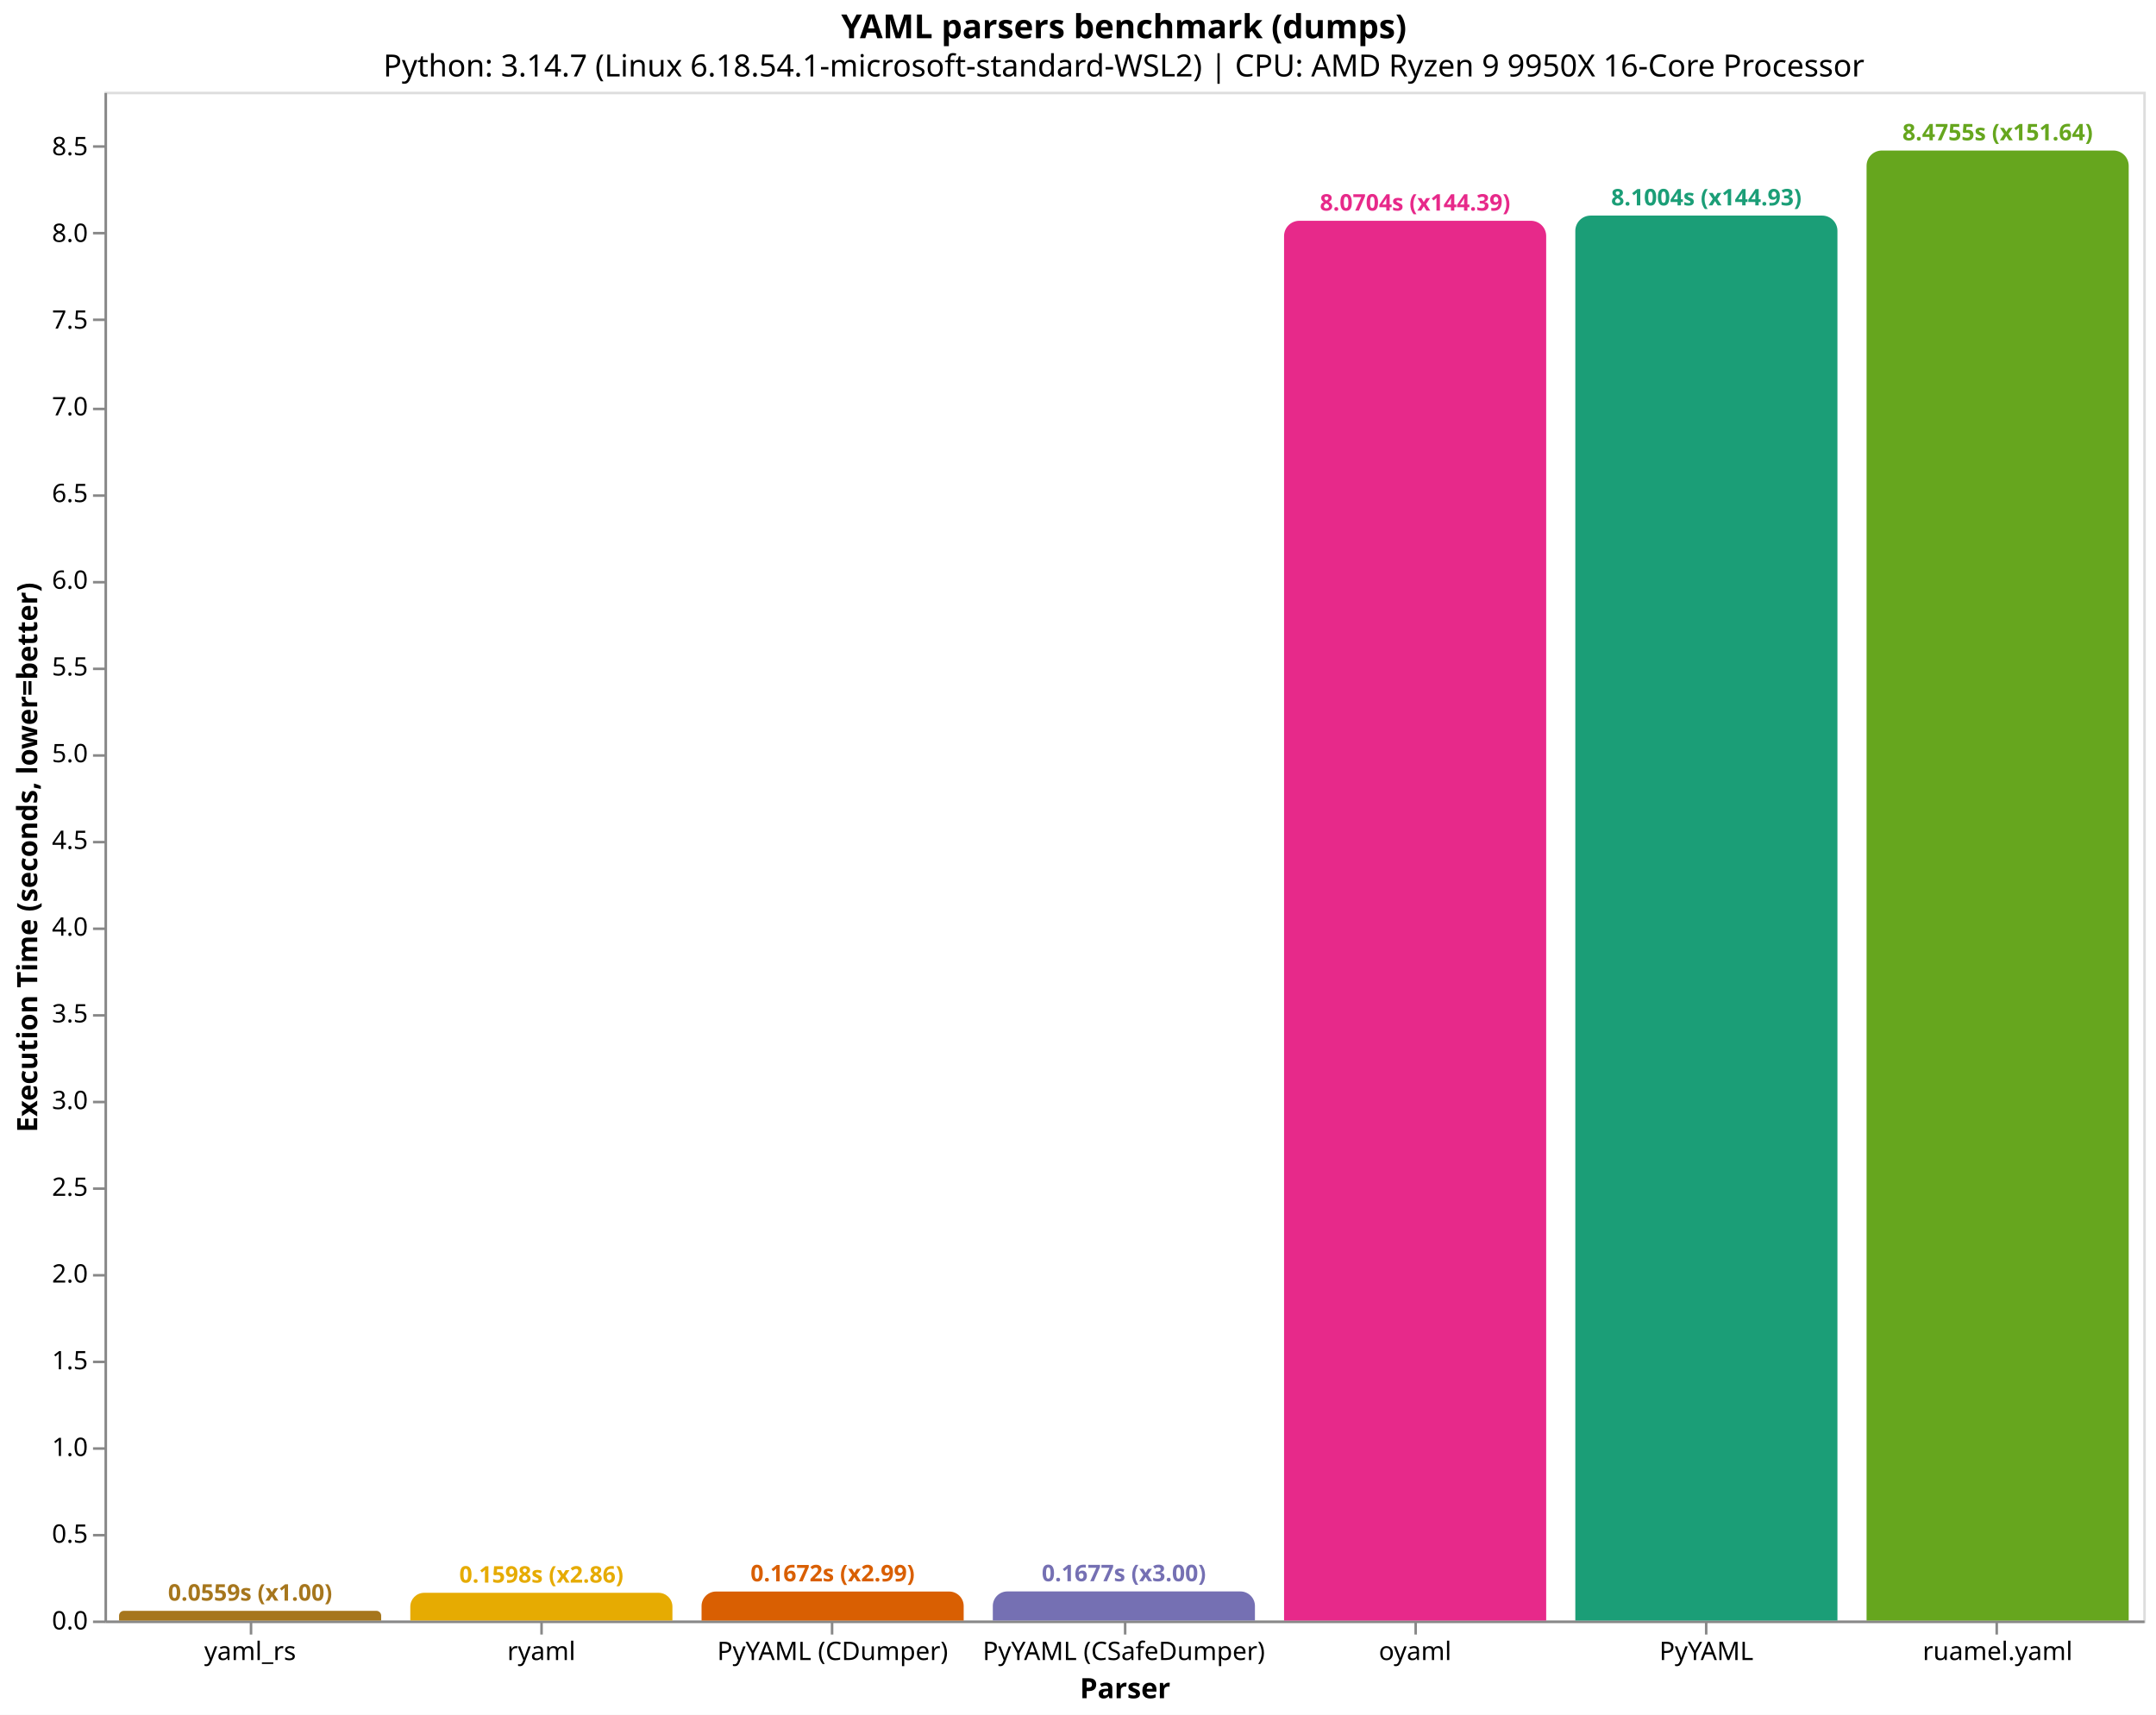
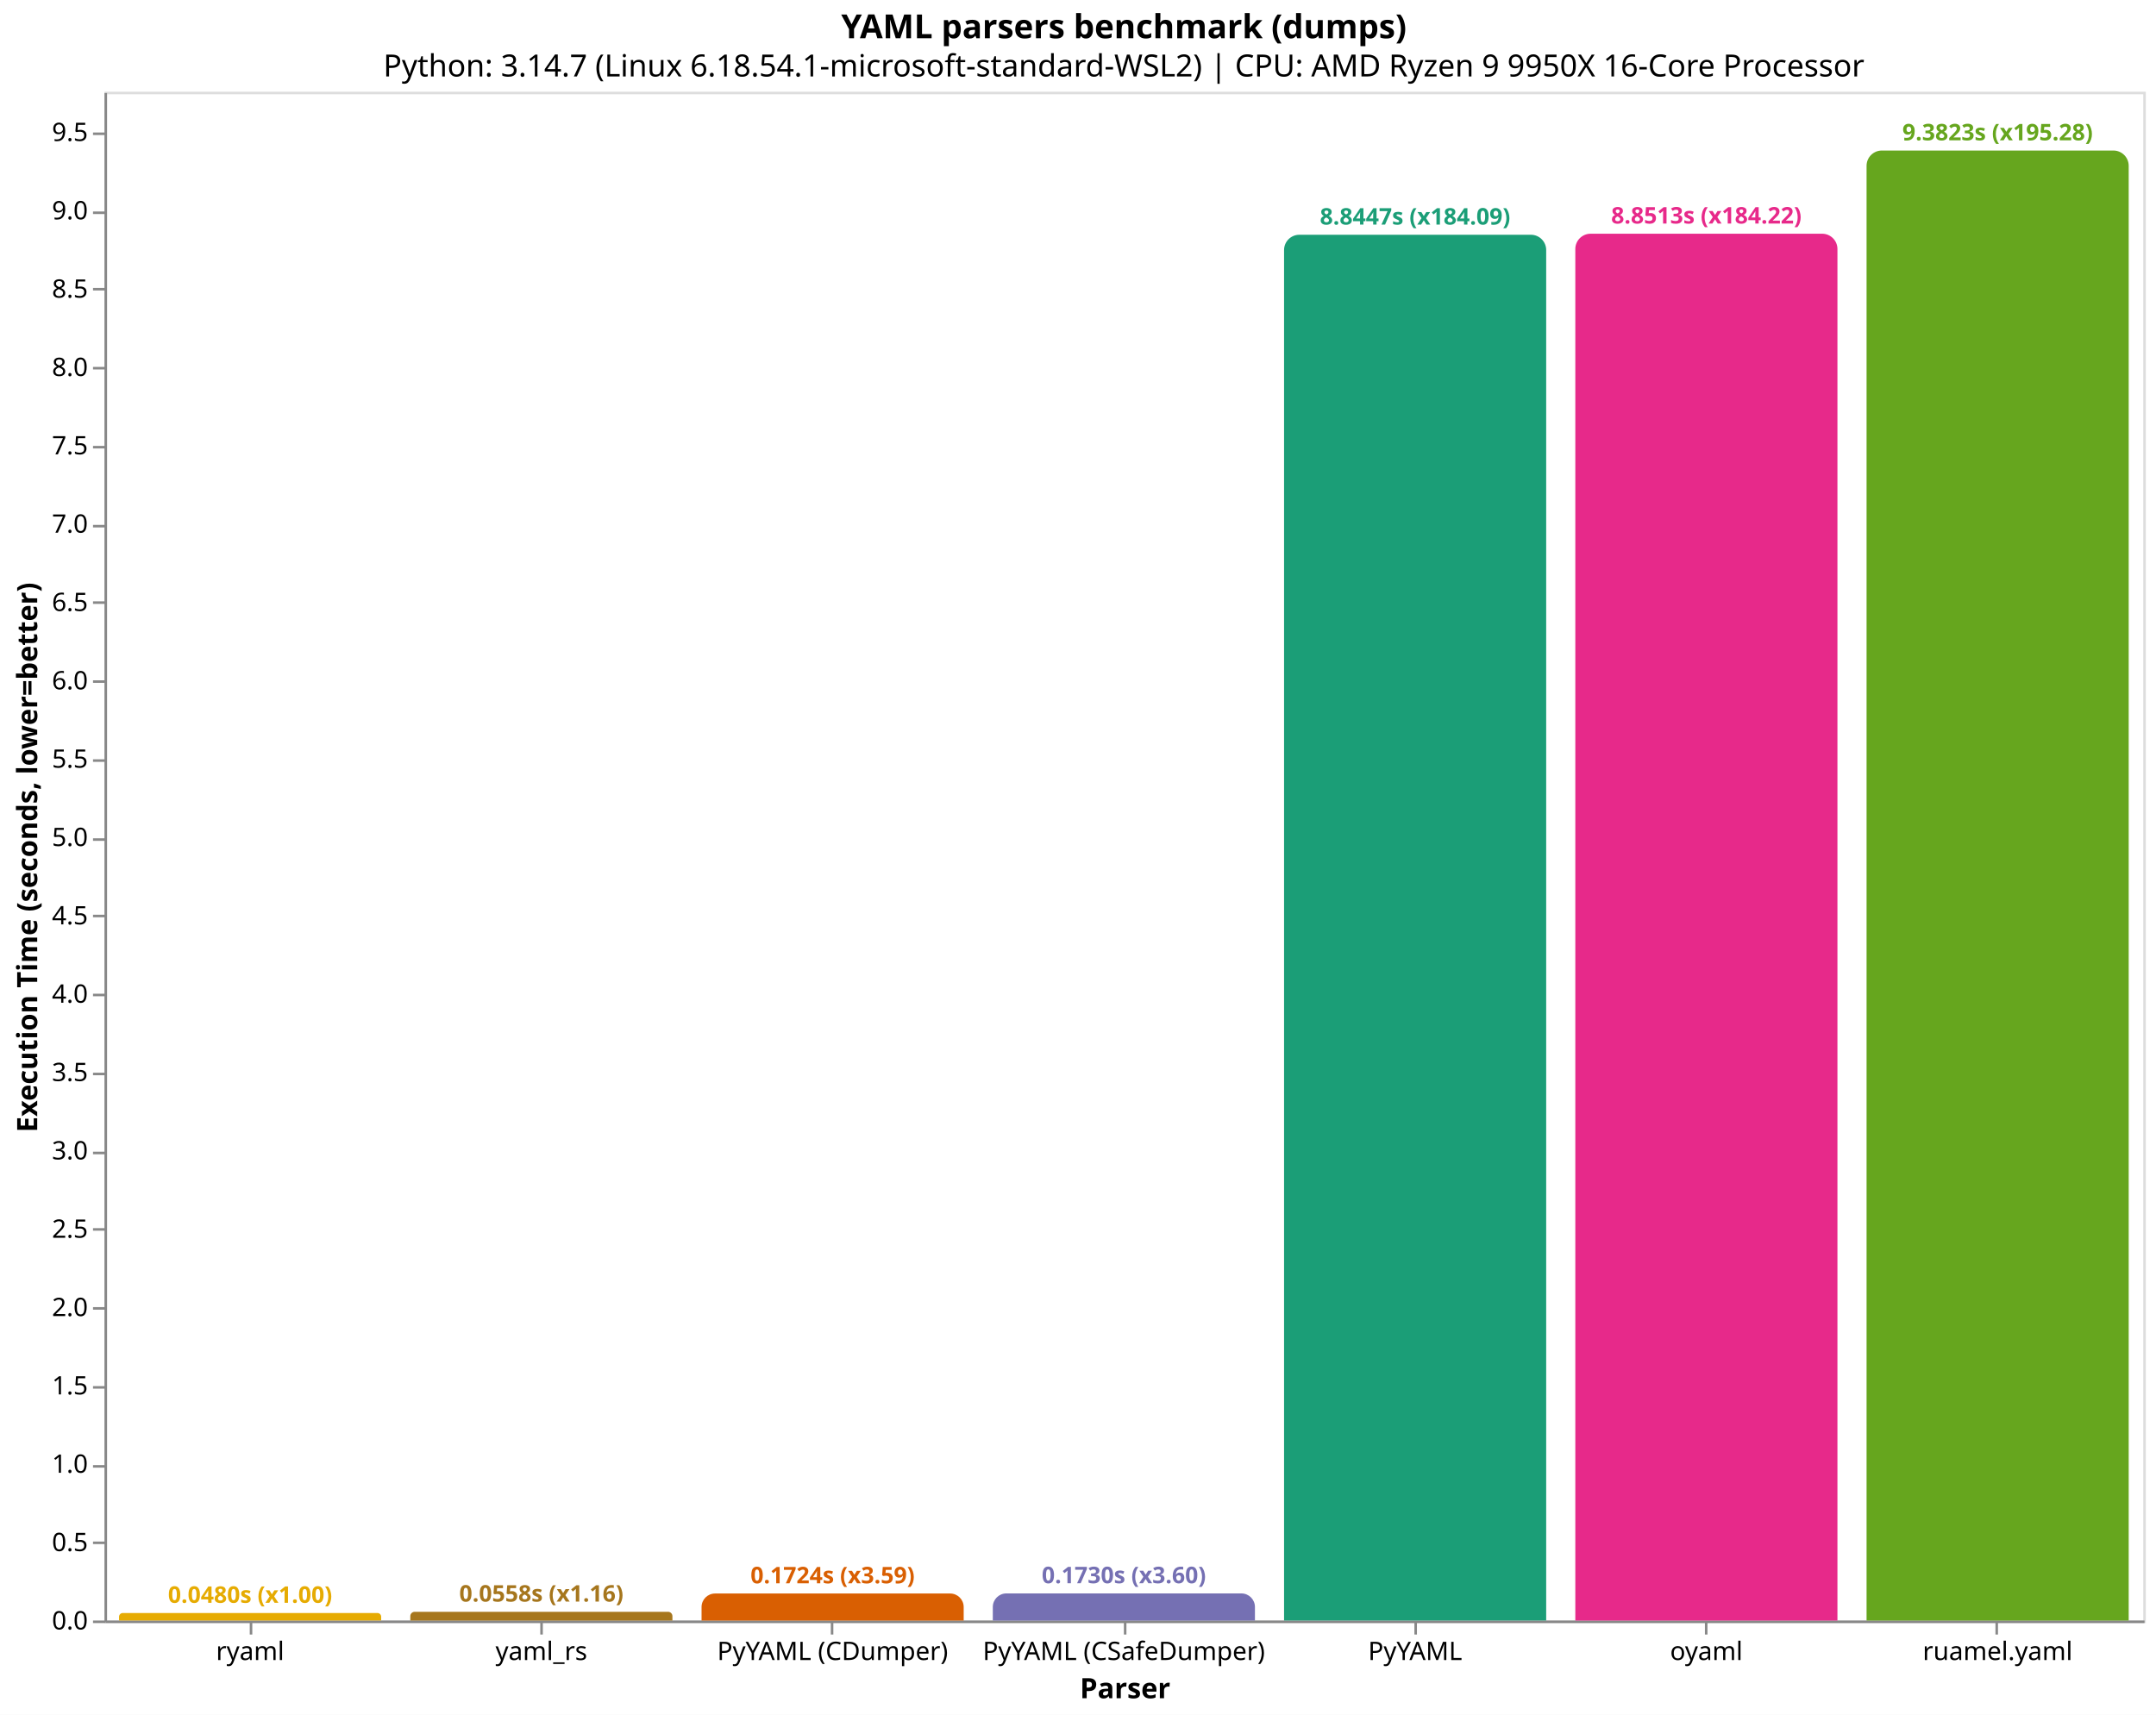
<svg xmlns="http://www.w3.org/2000/svg" version="1.1" class="marks" width="846" height="673" viewBox="0 0 846 673">
  <rect width="846" height="673" fill="white" />
  <g fill="none" stroke-miterlimit="10" transform="translate(41,36)">
    <g class="mark-group role-frame root" role="graphics-object" aria-roledescription="group mark container">
      <g transform="translate(0,0)">
        <path class="background" aria-hidden="true" d="M0.5,0.5h800v600h-800Z" stroke="#ddd" />
        <g>
-           <g class="mark-group role-axis" role="graphics-symbol" aria-roledescription="axis" aria-label="X-axis titled 'Parser' for a discrete scale with 7 values: yaml_rs, ryaml, PyYAML (CDumper), PyYAML (CSafeDumper), oyaml, PyYAML, ruamel.yaml">
+           <g class="mark-group role-axis" role="graphics-symbol" aria-roledescription="axis" aria-label="X-axis titled 'Parser' for a discrete scale with 7 values: ryaml, yaml_rs, PyYAML (CDumper), PyYAML (CSafeDumper), PyYAML, oyaml, ruamel.yaml">
            <g transform="translate(0.5,600.5)">
              <path class="background" aria-hidden="true" d="M0,0h0v0h0Z" pointer-events="none" />
              <g>
                <g class="mark-rule role-axis-tick" pointer-events="none">
                  <line transform="translate(57,0)" x2="0" y2="5" stroke="#888" stroke-width="1" opacity="1" />
                  <line transform="translate(171,0)" x2="0" y2="5" stroke="#888" stroke-width="1" opacity="1" />
                  <line transform="translate(285,0)" x2="0" y2="5" stroke="#888" stroke-width="1" opacity="1" />
                  <line transform="translate(400,0)" x2="0" y2="5" stroke="#888" stroke-width="1" opacity="1" />
                  <line transform="translate(514,0)" x2="0" y2="5" stroke="#888" stroke-width="1" opacity="1" />
                  <line transform="translate(628,0)" x2="0" y2="5" stroke="#888" stroke-width="1" opacity="1" />
                  <line transform="translate(742,0)" x2="0" y2="5" stroke="#888" stroke-width="1" opacity="1" />
                </g>
                <g class="mark-text role-axis-label" pointer-events="none">
-                   <text text-anchor="middle" transform="translate(56.64286,15)" font-family="sans-serif" font-size="10px" fill="#000" opacity="1">yaml_rs</text>
-                   <text text-anchor="middle" transform="translate(170.9286,15)" font-family="sans-serif" font-size="10px" fill="#000" opacity="1">ryaml</text>
+                   <text text-anchor="middle" transform="translate(56.64286,15)" font-family="sans-serif" font-size="10px" fill="#000" opacity="1">ryaml</text>
+                   <text text-anchor="middle" transform="translate(170.9286,15)" font-family="sans-serif" font-size="10px" fill="#000" opacity="1">yaml_rs</text>
                  <text text-anchor="middle" transform="translate(285.2143,15)" font-family="sans-serif" font-size="10px" fill="#000" opacity="1">PyYAML (CDumper)</text>
                  <text text-anchor="middle" transform="translate(399.5,15)" font-family="sans-serif" font-size="10px" fill="#000" opacity="1">PyYAML (CSafeDumper)</text>
-                   <text text-anchor="middle" transform="translate(513.7857,15)" font-family="sans-serif" font-size="10px" fill="#000" opacity="1">oyaml</text>
-                   <text text-anchor="middle" transform="translate(628.0714,15)" font-family="sans-serif" font-size="10px" fill="#000" opacity="1">PyYAML</text>
+                   <text text-anchor="middle" transform="translate(513.7857,15)" font-family="sans-serif" font-size="10px" fill="#000" opacity="1">PyYAML</text>
+                   <text text-anchor="middle" transform="translate(628.0714,15)" font-family="sans-serif" font-size="10px" fill="#000" opacity="1">oyaml</text>
                  <text text-anchor="middle" transform="translate(742.3571,15)" font-family="sans-serif" font-size="10px" fill="#000" opacity="1">ruamel.yaml</text>
                </g>
                <g class="mark-rule role-axis-domain" pointer-events="none">
                  <line transform="translate(0,0)" x2="800" y2="0" stroke="#888" stroke-width="1" opacity="1" />
                </g>
                <g class="mark-text role-axis-title" pointer-events="none">
                  <text text-anchor="middle" transform="translate(400,30)" font-family="sans-serif" font-size="11px" font-weight="bold" fill="#000" opacity="1">Parser</text>
                </g>
              </g>
              <path class="foreground" aria-hidden="true" d="" pointer-events="none" display="none" />
            </g>
          </g>
-           <g class="mark-group role-axis" role="graphics-symbol" aria-roledescription="axis" aria-label="Y-axis titled 'Execution Time (seconds, lower=better)' for a linear scale with values from 0 to 9">
+           <g class="mark-group role-axis" role="graphics-symbol" aria-roledescription="axis" aria-label="Y-axis titled 'Execution Time (seconds, lower=better)' for a linear scale with values from 0 to 10">
            <g transform="translate(0.5,0.5)">
              <path class="background" aria-hidden="true" d="M0,0h0v0h0Z" pointer-events="none" />
              <g>
                <g class="mark-rule role-axis-tick" pointer-events="none">
                  <line transform="translate(0,600)" x2="-5" y2="0" stroke="#888" stroke-width="1" opacity="1" />
-                   <line transform="translate(0,566)" x2="-5" y2="0" stroke="#888" stroke-width="1" opacity="1" />
-                   <line transform="translate(0,532)" x2="-5" y2="0" stroke="#888" stroke-width="1" opacity="1" />
-                   <line transform="translate(0,498)" x2="-5" y2="0" stroke="#888" stroke-width="1" opacity="1" />
-                   <line transform="translate(0,464)" x2="-5" y2="0" stroke="#888" stroke-width="1" opacity="1" />
-                   <line transform="translate(0,430)" x2="-5" y2="0" stroke="#888" stroke-width="1" opacity="1" />
-                   <line transform="translate(0,396)" x2="-5" y2="0" stroke="#888" stroke-width="1" opacity="1" />
-                   <line transform="translate(0,362)" x2="-5" y2="0" stroke="#888" stroke-width="1" opacity="1" />
-                   <line transform="translate(0,328)" x2="-5" y2="0" stroke="#888" stroke-width="1" opacity="1" />
-                   <line transform="translate(0,294)" x2="-5" y2="0" stroke="#888" stroke-width="1" opacity="1" />
-                   <line transform="translate(0,260)" x2="-5" y2="0" stroke="#888" stroke-width="1" opacity="1" />
-                   <line transform="translate(0,226)" x2="-5" y2="0" stroke="#888" stroke-width="1" opacity="1" />
-                   <line transform="translate(0,192)" x2="-5" y2="0" stroke="#888" stroke-width="1" opacity="1" />
-                   <line transform="translate(0,158)" x2="-5" y2="0" stroke="#888" stroke-width="1" opacity="1" />
-                   <line transform="translate(0,124)" x2="-5" y2="0" stroke="#888" stroke-width="1" opacity="1" />
-                   <line transform="translate(0,89)" x2="-5" y2="0" stroke="#888" stroke-width="1" opacity="1" />
-                   <line transform="translate(0,55)" x2="-5" y2="0" stroke="#888" stroke-width="1" opacity="1" />
-                   <line transform="translate(0,21)" x2="-5" y2="0" stroke="#888" stroke-width="1" opacity="1" />
+                   <line transform="translate(0,569)" x2="-5" y2="0" stroke="#888" stroke-width="1" opacity="1" />
+                   <line transform="translate(0,539)" x2="-5" y2="0" stroke="#888" stroke-width="1" opacity="1" />
+                   <line transform="translate(0,508)" x2="-5" y2="0" stroke="#888" stroke-width="1" opacity="1" />
+                   <line transform="translate(0,477)" x2="-5" y2="0" stroke="#888" stroke-width="1" opacity="1" />
+                   <line transform="translate(0,446)" x2="-5" y2="0" stroke="#888" stroke-width="1" opacity="1" />
+                   <line transform="translate(0,416)" x2="-5" y2="0" stroke="#888" stroke-width="1" opacity="1" />
+                   <line transform="translate(0,385)" x2="-5" y2="0" stroke="#888" stroke-width="1" opacity="1" />
+                   <line transform="translate(0,354)" x2="-5" y2="0" stroke="#888" stroke-width="1" opacity="1" />
+                   <line transform="translate(0,323)" x2="-5" y2="0" stroke="#888" stroke-width="1" opacity="1" />
+                   <line transform="translate(0,293)" x2="-5" y2="0" stroke="#888" stroke-width="1" opacity="1" />
+                   <line transform="translate(0,262)" x2="-5" y2="0" stroke="#888" stroke-width="1" opacity="1" />
+                   <line transform="translate(0,231)" x2="-5" y2="0" stroke="#888" stroke-width="1" opacity="1" />
+                   <line transform="translate(0,200)" x2="-5" y2="0" stroke="#888" stroke-width="1" opacity="1" />
+                   <line transform="translate(0,170)" x2="-5" y2="0" stroke="#888" stroke-width="1" opacity="1" />
+                   <line transform="translate(0,139)" x2="-5" y2="0" stroke="#888" stroke-width="1" opacity="1" />
+                   <line transform="translate(0,108)" x2="-5" y2="0" stroke="#888" stroke-width="1" opacity="1" />
+                   <line transform="translate(0,77)" x2="-5" y2="0" stroke="#888" stroke-width="1" opacity="1" />
+                   <line transform="translate(0,47)" x2="-5" y2="0" stroke="#888" stroke-width="1" opacity="1" />
+                   <line transform="translate(0,16)" x2="-5" y2="0" stroke="#888" stroke-width="1" opacity="1" />
                </g>
                <g class="mark-text role-axis-label" pointer-events="none">
                  <text text-anchor="end" transform="translate(-7,603)" font-family="sans-serif" font-size="10px" fill="#000" opacity="1">0.0</text>
-                   <text text-anchor="end" transform="translate(-7,568.9653)" font-family="sans-serif" font-size="10px" fill="#000" opacity="1">0.5</text>
-                   <text text-anchor="end" transform="translate(-7,534.9306)" font-family="sans-serif" font-size="10px" fill="#000" opacity="1">1.0</text>
-                   <text text-anchor="end" transform="translate(-7,500.8959)" font-family="sans-serif" font-size="10px" fill="#000" opacity="1">1.5</text>
-                   <text text-anchor="end" transform="translate(-7,466.8612)" font-family="sans-serif" font-size="10px" fill="#000" opacity="1">2.0</text>
-                   <text text-anchor="end" transform="translate(-7,432.8265)" font-family="sans-serif" font-size="10px" fill="#000" opacity="1">2.5</text>
-                   <text text-anchor="end" transform="translate(-7,398.7918)" font-family="sans-serif" font-size="10px" fill="#000" opacity="1">3.0</text>
-                   <text text-anchor="end" transform="translate(-7,364.757)" font-family="sans-serif" font-size="10px" fill="#000" opacity="1">3.5</text>
-                   <text text-anchor="end" transform="translate(-7,330.7223)" font-family="sans-serif" font-size="10px" fill="#000" opacity="1">4.0</text>
-                   <text text-anchor="end" transform="translate(-7,296.6876)" font-family="sans-serif" font-size="10px" fill="#000" opacity="1">4.5</text>
-                   <text text-anchor="end" transform="translate(-7,262.6529)" font-family="sans-serif" font-size="10px" fill="#000" opacity="1">5.0</text>
-                   <text text-anchor="end" transform="translate(-7,228.6182)" font-family="sans-serif" font-size="10px" fill="#000" opacity="1">5.5</text>
-                   <text text-anchor="end" transform="translate(-7,194.5835)" font-family="sans-serif" font-size="10px" fill="#000" opacity="1">6.0</text>
-                   <text text-anchor="end" transform="translate(-7,160.5488)" font-family="sans-serif" font-size="10px" fill="#000" opacity="1">6.5</text>
-                   <text text-anchor="end" transform="translate(-7,126.5141)" font-family="sans-serif" font-size="10px" fill="#000" opacity="1">7.0</text>
-                   <text text-anchor="end" transform="translate(-7,92.47939)" font-family="sans-serif" font-size="10px" fill="#000" opacity="1">7.5</text>
-                   <text text-anchor="end" transform="translate(-7,58.44468)" font-family="sans-serif" font-size="10px" fill="#000" opacity="1">8.0</text>
-                   <text text-anchor="end" transform="translate(-7,24.40997)" font-family="sans-serif" font-size="10px" fill="#000" opacity="1">8.5</text>
+                   <text text-anchor="end" transform="translate(-7,572.2546)" font-family="sans-serif" font-size="10px" fill="#000" opacity="1">0.5</text>
+                   <text text-anchor="end" transform="translate(-7,541.5092)" font-family="sans-serif" font-size="10px" fill="#000" opacity="1">1.0</text>
+                   <text text-anchor="end" transform="translate(-7,510.7637)" font-family="sans-serif" font-size="10px" fill="#000" opacity="1">1.5</text>
+                   <text text-anchor="end" transform="translate(-7,480.0183)" font-family="sans-serif" font-size="10px" fill="#000" opacity="1">2.0</text>
+                   <text text-anchor="end" transform="translate(-7,449.2729)" font-family="sans-serif" font-size="10px" fill="#000" opacity="1">2.5</text>
+                   <text text-anchor="end" transform="translate(-7,418.5275)" font-family="sans-serif" font-size="10px" fill="#000" opacity="1">3.0</text>
+                   <text text-anchor="end" transform="translate(-7,387.7821)" font-family="sans-serif" font-size="10px" fill="#000" opacity="1">3.5</text>
+                   <text text-anchor="end" transform="translate(-7,357.0366)" font-family="sans-serif" font-size="10px" fill="#000" opacity="1">4.0</text>
+                   <text text-anchor="end" transform="translate(-7,326.2912)" font-family="sans-serif" font-size="10px" fill="#000" opacity="1">4.5</text>
+                   <text text-anchor="end" transform="translate(-7,295.5458)" font-family="sans-serif" font-size="10px" fill="#000" opacity="1">5.0</text>
+                   <text text-anchor="end" transform="translate(-7,264.8004)" font-family="sans-serif" font-size="10px" fill="#000" opacity="1">5.5</text>
+                   <text text-anchor="end" transform="translate(-7,234.055)" font-family="sans-serif" font-size="10px" fill="#000" opacity="1">6.0</text>
+                   <text text-anchor="end" transform="translate(-7,203.3095)" font-family="sans-serif" font-size="10px" fill="#000" opacity="1">6.5</text>
+                   <text text-anchor="end" transform="translate(-7,172.5641)" font-family="sans-serif" font-size="10px" fill="#000" opacity="1">7.0</text>
+                   <text text-anchor="end" transform="translate(-7,141.8187)" font-family="sans-serif" font-size="10px" fill="#000" opacity="1">7.5</text>
+                   <text text-anchor="end" transform="translate(-7,111.0733)" font-family="sans-serif" font-size="10px" fill="#000" opacity="1">8.0</text>
+                   <text text-anchor="end" transform="translate(-7,80.32786)" font-family="sans-serif" font-size="10px" fill="#000" opacity="1">8.5</text>
+                   <text text-anchor="end" transform="translate(-7,49.58244)" font-family="sans-serif" font-size="10px" fill="#000" opacity="1">9.0</text>
+                   <text text-anchor="end" transform="translate(-7,18.83702)" font-family="sans-serif" font-size="10px" fill="#000" opacity="1">9.5</text>
                </g>
                <g class="mark-rule role-axis-domain" pointer-events="none">
                  <line transform="translate(0,600)" x2="0" y2="-600" stroke="#888" stroke-width="1" opacity="1" />
                </g>
                <g class="mark-text role-axis-title" pointer-events="none">
                  <text text-anchor="middle" transform="translate(-24.90137,300) rotate(-90) translate(0,-2)" font-family="sans-serif" font-size="11px" font-weight="bold" fill="#000" opacity="1">Execution Time (seconds, lower=better)</text>
                </g>
              </g>
              <path class="foreground" aria-hidden="true" d="" pointer-events="none" display="none" />
            </g>
          </g>
          <g class="mark-group role-scope" role="graphics-object" aria-roledescription="group mark container">
-             <g transform="translate(5.714286,596.1954)">
-               <path class="background" aria-hidden="true" d="M1.902,0L100.955,0C102.005,0,102.857,0.852,102.857,1.902L102.857,3.805C102.857,3.805,102.857,3.805,102.857,3.805L0,3.805C0,3.805,0,3.805,0,3.805L0,1.902C0,0.852,0.852,0,1.902,0Z" />
+             <g transform="translate(5.714286,597.0456)">
+               <path class="background" aria-hidden="true" d="M1.477,0L101.38,0C102.195,0,102.857,0.662,102.857,1.477L102.857,2.954C102.857,2.954,102.857,2.954,102.857,2.954L0,2.954C0,2.954,0,2.954,0,2.954L0,1.477C0,0.662,0.662,0,1.477,0Z" />
              <g clip-path="url(#clip9)">
                <g class="mark-group role-scope" role="graphics-object" aria-roledescription="group mark container">
-                   <g transform="translate(0,-596.1954)">
-                     <path class="background" aria-hidden="true" d="M0,0h102.857v0h-102.857Z" />
-                     <g>
-                       <g class="mark-rect role-mark layer_0_marks" role="graphics-object" aria-roledescription="rect mark container">
-                         <path aria-label="Parser: yaml_rs; Execution Time (seconds, lower=better): 0.0558936206653; parser: yaml_rs; Execution Time (s): 0.0559; Slowdown: 1.00" role="graphics-symbol" aria-roledescription="bar" d="M0,596.195h102.857v3.805h-102.857Z" fill="#a6761d" />
-                       </g>
-                     </g>
-                     <path class="foreground" aria-hidden="true" d="" display="none" />
-                   </g>
-                 </g>
-               </g>
-               <path class="foreground" aria-hidden="true" d="" display="none" />
-             </g>
-             <g transform="translate(120,589.1226)">
-               <path class="background" aria-hidden="true" d="M5.439,0L97.418,0C100.42,0,102.857,2.437,102.857,5.439L102.857,10.877C102.857,10.877,102.857,10.877,102.857,10.877L0,10.877C0,10.877,0,10.877,0,10.877L0,5.439C0,2.437,2.437,0,5.439,0Z" />
+                   <g transform="translate(0,-597.0456)">
+                     <path class="background" aria-hidden="true" d="M0,0h102.857v0h-102.857Z" />
+                     <g>
+                       <g class="mark-rect role-mark layer_0_marks" role="graphics-object" aria-roledescription="rect mark container">
+                         <path aria-label="Parser: ryaml; Execution Time (seconds, lower=better): 0.0480460793381; parser: ryaml; Execution Time (s): 0.0480; Slowdown: 1.00" role="graphics-symbol" aria-roledescription="bar" d="M0,597.046h102.857v2.954h-102.857Z" fill="#e6ab02" />
+                       </g>
+                     </g>
+                     <path class="foreground" aria-hidden="true" d="" display="none" />
+                   </g>
+                 </g>
+               </g>
+               <path class="foreground" aria-hidden="true" d="" display="none" />
+             </g>
+             <g transform="translate(120,596.5715)">
+               <path class="background" aria-hidden="true" d="M1.714,0L101.143,0C102.089,0,102.857,0.768,102.857,1.714L102.857,3.429C102.857,3.429,102.857,3.429,102.857,3.429L0,3.429C0,3.429,0,3.429,0,3.429L0,1.714C0,0.768,0.768,0,1.714,0Z" />
              <g clip-path="url(#clip10)">
                <g class="mark-group role-scope" role="graphics-object" aria-roledescription="group mark container">
-                   <g transform="translate(0,-589.1226)">
-                     <path class="background" aria-hidden="true" d="M0,0h102.857v0h-102.857Z" />
-                     <g>
-                       <g class="mark-rect role-mark layer_0_marks" role="graphics-object" aria-roledescription="rect mark container">
-                         <path aria-label="Parser: ryaml; Execution Time (seconds, lower=better): 0.159798489333; parser: ryaml; Execution Time (s): 0.1598; Slowdown: 2.86" role="graphics-symbol" aria-roledescription="bar" d="M0,589.123h102.857v10.877h-102.857Z" fill="#e6ab02" />
-                       </g>
-                     </g>
-                     <path class="foreground" aria-hidden="true" d="" display="none" />
-                   </g>
-                 </g>
-               </g>
-               <path class="foreground" aria-hidden="true" d="" display="none" />
-             </g>
-             <g transform="translate(234.2857,588.6203)">
-               <path class="background" aria-hidden="true" d="M5.69,0L97.167,0C100.308,0,102.857,2.55,102.857,5.69L102.857,11.38C102.857,11.38,102.857,11.38,102.857,11.38L0,11.38C0,11.38,0,11.38,0,11.38L0,5.69C0,2.55,2.55,0,5.69,0Z" />
+                   <g transform="translate(0,-596.5715)">
+                     <path class="background" aria-hidden="true" d="M0,0h102.857v0h-102.857Z" />
+                     <g>
+                       <g class="mark-rect role-mark layer_0_marks" role="graphics-object" aria-roledescription="rect mark container">
+                         <path aria-label="Parser: yaml_rs; Execution Time (seconds, lower=better): 0.055756862998; parser: yaml_rs; Execution Time (s): 0.0558; Slowdown: 1.16" role="graphics-symbol" aria-roledescription="bar" d="M0,596.571h102.857v3.429h-102.857Z" fill="#a6761d" />
+                       </g>
+                     </g>
+                     <path class="foreground" aria-hidden="true" d="" display="none" />
+                   </g>
+                 </g>
+               </g>
+               <path class="foreground" aria-hidden="true" d="" display="none" />
+             </g>
+             <g transform="translate(234.2857,589.3963)">
+               <path class="background" aria-hidden="true" d="M5.302,0L97.555,0C100.481,0,102.857,2.376,102.857,5.302L102.857,10.604C102.857,10.604,102.857,10.604,102.857,10.604L0,10.604C0,10.604,0,10.604,0,10.604L0,5.302C0,2.376,2.376,0,5.302,0Z" />
              <g clip-path="url(#clip11)">
                <g class="mark-group role-scope" role="graphics-object" aria-roledescription="group mark container">
-                   <g transform="translate(0,-588.6203)">
-                     <path class="background" aria-hidden="true" d="M0,0h102.857v0h-102.857Z" />
-                     <g>
-                       <g class="mark-rect role-mark layer_0_marks" role="graphics-object" aria-roledescription="rect mark container">
-                         <path aria-label="Parser: PyYAML (CDumper); Execution Time (seconds, lower=better): 0.167177534337; parser: PyYAML (CDumper); Execution Time (s): 0.1672; Slowdown: 2.99" role="graphics-symbol" aria-roledescription="bar" d="M0,588.62h102.857v11.38h-102.857Z" fill="#d95f02" />
-                       </g>
-                     </g>
-                     <path class="foreground" aria-hidden="true" d="" display="none" />
-                   </g>
-                 </g>
-               </g>
-               <path class="foreground" aria-hidden="true" d="" display="none" />
-             </g>
-             <g transform="translate(348.5714,588.5825)">
-               <path class="background" aria-hidden="true" d="M5.709,0L97.148,0C100.299,0,102.857,2.558,102.857,5.709L102.857,11.417C102.857,11.417,102.857,11.417,102.857,11.417L0,11.417C0,11.417,0,11.417,0,11.417L0,5.709C0,2.558,2.558,0,5.709,0Z" />
+                   <g transform="translate(0,-589.3963)">
+                     <path class="background" aria-hidden="true" d="M0,0h102.857v0h-102.857Z" />
+                     <g>
+                       <g class="mark-rect role-mark layer_0_marks" role="graphics-object" aria-roledescription="rect mark container">
+                         <path aria-label="Parser: PyYAML (CDumper); Execution Time (seconds, lower=better): 0.172443491334; parser: PyYAML (CDumper); Execution Time (s): 0.1724; Slowdown: 3.59" role="graphics-symbol" aria-roledescription="bar" d="M0,589.396h102.857v10.604h-102.857Z" fill="#d95f02" />
+                       </g>
+                     </g>
+                     <path class="foreground" aria-hidden="true" d="" display="none" />
+                   </g>
+                 </g>
+               </g>
+               <path class="foreground" aria-hidden="true" d="" display="none" />
+             </g>
+             <g transform="translate(348.5714,589.3609)">
+               <path class="background" aria-hidden="true" d="M5.32,0L97.538,0C100.474,0,102.857,2.384,102.857,5.32L102.857,10.639C102.857,10.639,102.857,10.639,102.857,10.639L0,10.639C0,10.639,0,10.639,0,10.639L0,5.32C0,2.384,2.384,0,5.32,0Z" />
              <g clip-path="url(#clip12)">
                <g class="mark-group role-scope" role="graphics-object" aria-roledescription="group mark container">
-                   <g transform="translate(0,-588.5825)">
-                     <path class="background" aria-hidden="true" d="M0,0h102.857v0h-102.857Z" />
-                     <g>
-                       <g class="mark-rect role-mark layer_0_marks" role="graphics-object" aria-roledescription="rect mark container">
-                         <path aria-label="Parser: PyYAML (CSafeDumper); Execution Time (seconds, lower=better): 0.167732716667; parser: PyYAML (CSafeDumper); Execution Time (s): 0.1677; Slowdown: 3.00" role="graphics-symbol" aria-roledescription="bar" d="M0,588.583h102.857v11.417h-102.857Z" fill="#7570b3" />
-                       </g>
-                     </g>
-                     <path class="foreground" aria-hidden="true" d="" display="none" />
-                   </g>
-                 </g>
-               </g>
-               <path class="foreground" aria-hidden="true" d="" display="none" />
-             </g>
-             <g transform="translate(462.8571,50.65015)">
-               <path class="background" aria-hidden="true" d="M6,0L96.857,0C100.169,0,102.857,2.689,102.857,6L102.857,549.35C102.857,549.35,102.857,549.35,102.857,549.35L0,549.35C0,549.35,0,549.35,0,549.35L0,6C0,2.689,2.689,0,6,0Z" />
+                   <g transform="translate(0,-589.3609)">
+                     <path class="background" aria-hidden="true" d="M0,0h102.857v0h-102.857Z" />
+                     <g>
+                       <g class="mark-rect role-mark layer_0_marks" role="graphics-object" aria-roledescription="rect mark container">
+                         <path aria-label="Parser: PyYAML (CSafeDumper); Execution Time (seconds, lower=better): 0.173018548327; parser: PyYAML (CSafeDumper); Execution Time (s): 0.1730; Slowdown: 3.60" role="graphics-symbol" aria-roledescription="bar" d="M0,589.361h102.857v10.639h-102.857Z" fill="#7570b3" />
+                       </g>
+                     </g>
+                     <path class="foreground" aria-hidden="true" d="" display="none" />
+                   </g>
+                 </g>
+               </g>
+               <path class="foreground" aria-hidden="true" d="" display="none" />
+             </g>
+             <g transform="translate(462.8571,56.13353)">
+               <path class="background" aria-hidden="true" d="M6,0L96.857,0C100.169,0,102.857,2.689,102.857,6L102.857,543.866C102.857,543.866,102.857,543.866,102.857,543.866L0,543.866C0,543.866,0,543.866,0,543.866L0,6C0,2.689,2.689,0,6,0Z" />
              <g clip-path="url(#clip13)">
                <g class="mark-group role-scope" role="graphics-object" aria-roledescription="group mark container">
-                   <g transform="translate(0,-50.65015)">
-                     <path class="background" aria-hidden="true" d="M0,0h102.857v0h-102.857Z" />
-                     <g>
-                       <g class="mark-rect role-mark layer_0_marks" role="graphics-object" aria-roledescription="rect mark container">
-                         <path aria-label="Parser: oyaml; Execution Time (seconds, lower=better): 8.07043590067; parser: oyaml; Execution Time (s): 8.0704; Slowdown: 144.39" role="graphics-symbol" aria-roledescription="bar" d="M0,50.65h102.857v549.35h-102.857Z" fill="#e7298a" />
-                       </g>
-                     </g>
-                     <path class="foreground" aria-hidden="true" d="" display="none" />
-                   </g>
-                 </g>
-               </g>
-               <path class="foreground" aria-hidden="true" d="" display="none" />
-             </g>
-             <g transform="translate(577.1429,48.61033)">
-               <path class="background" aria-hidden="true" d="M6,0L96.857,0C100.169,0,102.857,2.689,102.857,6L102.857,551.39C102.857,551.39,102.857,551.39,102.857,551.39L0,551.39C0,551.39,0,551.39,0,551.39L0,6C0,2.689,2.689,0,6,0Z" />
+                   <g transform="translate(0,-56.13353)">
+                     <path class="background" aria-hidden="true" d="M0,0h102.857v0h-102.857Z" />
+                     <g>
+                       <g class="mark-rect role-mark layer_0_marks" role="graphics-object" aria-roledescription="rect mark container">
+                         <path aria-label="Parser: PyYAML; Execution Time (seconds, lower=better): 8.84467447733; parser: PyYAML; Execution Time (s): 8.8447; Slowdown: 184.09" role="graphics-symbol" aria-roledescription="bar" d="M0,56.134h102.857v543.866h-102.857Z" fill="#1b9e77" />
+                       </g>
+                     </g>
+                     <path class="foreground" aria-hidden="true" d="" display="none" />
+                   </g>
+                 </g>
+               </g>
+               <path class="foreground" aria-hidden="true" d="" display="none" />
+             </g>
+             <g transform="translate(577.1429,55.72799)">
+               <path class="background" aria-hidden="true" d="M6,0L96.857,0C100.169,0,102.857,2.689,102.857,6L102.857,544.272C102.857,544.272,102.857,544.272,102.857,544.272L0,544.272C0,544.272,0,544.272,0,544.272L0,6C0,2.689,2.689,0,6,0Z" />
              <g clip-path="url(#clip14)">
                <g class="mark-group role-scope" role="graphics-object" aria-roledescription="group mark container">
-                   <g transform="translate(0,-48.61033)">
-                     <path class="background" aria-hidden="true" d="M0,0h102.857v0h-102.857Z" />
-                     <g>
-                       <g class="mark-rect role-mark layer_0_marks" role="graphics-object" aria-roledescription="rect mark container">
-                         <path aria-label="Parser: PyYAML; Execution Time (seconds, lower=better): 8.10040264567; parser: PyYAML; Execution Time (s): 8.1004; Slowdown: 144.93" role="graphics-symbol" aria-roledescription="bar" d="M0,48.61h102.857v551.39h-102.857Z" fill="#1b9e77" />
+                   <g transform="translate(0,-55.72799)">
+                     <path class="background" aria-hidden="true" d="M0,0h102.857v0h-102.857Z" />
+                     <g>
+                       <g class="mark-rect role-mark layer_0_marks" role="graphics-object" aria-roledescription="rect mark container">
+                         <path aria-label="Parser: oyaml; Execution Time (seconds, lower=better): 8.85126973934; parser: oyaml; Execution Time (s): 8.8513; Slowdown: 184.22" role="graphics-symbol" aria-roledescription="bar" d="M0,55.728h102.857v544.272h-102.857Z" fill="#e7298a" />
                      </g>
                    </g>
                    <path class="foreground" aria-hidden="true" d="" display="none" />
                  </g>
                </g>
              </g>
              <path class="foreground" aria-hidden="true" d="" display="none" />
            </g>
            <g transform="translate(691.4286,23.07692)">
              <path class="background" aria-hidden="true" d="M6,0L96.857,0C100.169,0,102.857,2.689,102.857,6L102.857,576.923C102.857,576.923,102.857,576.923,102.857,576.923L0,576.923C0,576.923,0,576.923,0,576.923L0,6C0,2.689,2.689,0,6,0Z" />
              <g clip-path="url(#clip15)">
                <g class="mark-group role-scope" role="graphics-object" aria-roledescription="group mark container">
                  <g transform="translate(0,-23.07692)">
                    <path class="background" aria-hidden="true" d="M0,0h102.857v0h-102.857Z" />
                    <g>
                      <g class="mark-rect role-mark layer_0_marks" role="graphics-object" aria-roledescription="rect mark container">
-                         <path aria-label="Parser: ruamel.yaml; Execution Time (seconds, lower=better): 8.47551099133; parser: ruamel.yaml; Execution Time (s): 8.4755; Slowdown: 151.64" role="graphics-symbol" aria-roledescription="bar" d="M0,23.077h102.857v576.923h-102.857Z" fill="#66a61e" />
+                         <path aria-label="Parser: ruamel.yaml; Execution Time (seconds, lower=better): 9.38226041267; parser: ruamel.yaml; Execution Time (s): 9.3823; Slowdown: 195.28" role="graphics-symbol" aria-roledescription="bar" d="M0,23.077h102.857v576.923h-102.857Z" fill="#66a61e" />
                      </g>
                    </g>
                    <path class="foreground" aria-hidden="true" d="" display="none" />
                  </g>
                </g>
              </g>
              <path class="foreground" aria-hidden="true" d="" display="none" />
            </g>
          </g>
          <g class="mark-text role-mark layer_1_marks" role="graphics-object" aria-roledescription="text mark container">
-             <text aria-label="Parser: yaml_rs; Execution Time (seconds, lower=better): 0.0558936206653; parser: yaml_rs; label: 0.0559s (x1.00); Execution Time (s): 0.0559; Slowdown: 1.00" role="graphics-symbol" aria-roledescription="text mark" text-anchor="middle" transform="translate(57.14286,592.1954)" font-family="sans-serif" font-size="9px" font-weight="bold" fill="#a6761d">0.0559s (x1.00)</text>
-             <text aria-label="Parser: ryaml; Execution Time (seconds, lower=better): 0.159798489333; parser: ryaml; label: 0.1598s (x2.86); Execution Time (s): 0.1598; Slowdown: 2.86" role="graphics-symbol" aria-roledescription="text mark" text-anchor="middle" transform="translate(171.4286,585.1226)" font-family="sans-serif" font-size="9px" font-weight="bold" fill="#e6ab02">0.1598s (x2.86)</text>
-             <text aria-label="Parser: PyYAML (CDumper); Execution Time (seconds, lower=better): 0.167177534337; parser: PyYAML (CDumper); label: 0.1672s (x2.99); Execution Time (s): 0.1672; Slowdown: 2.99" role="graphics-symbol" aria-roledescription="text mark" text-anchor="middle" transform="translate(285.7143,584.6203)" font-family="sans-serif" font-size="9px" font-weight="bold" fill="#d95f02">0.1672s (x2.99)</text>
-             <text aria-label="Parser: PyYAML (CSafeDumper); Execution Time (seconds, lower=better): 0.167732716667; parser: PyYAML (CSafeDumper); label: 0.1677s (x3.00); Execution Time (s): 0.1677; Slowdown: 3.00" role="graphics-symbol" aria-roledescription="text mark" text-anchor="middle" transform="translate(400,584.5825)" font-family="sans-serif" font-size="9px" font-weight="bold" fill="#7570b3">0.1677s (x3.00)</text>
-             <text aria-label="Parser: oyaml; Execution Time (seconds, lower=better): 8.07043590067; parser: oyaml; label: 8.0704s (x144.39); Execution Time (s): 8.0704; Slowdown: 144.39" role="graphics-symbol" aria-roledescription="text mark" text-anchor="middle" transform="translate(514.2857,46.65015)" font-family="sans-serif" font-size="9px" font-weight="bold" fill="#e7298a">8.0704s (x144.39)</text>
-             <text aria-label="Parser: PyYAML; Execution Time (seconds, lower=better): 8.10040264567; parser: PyYAML; label: 8.1004s (x144.93); Execution Time (s): 8.1004; Slowdown: 144.93" role="graphics-symbol" aria-roledescription="text mark" text-anchor="middle" transform="translate(628.5714,44.61033)" font-family="sans-serif" font-size="9px" font-weight="bold" fill="#1b9e77">8.1004s (x144.93)</text>
-             <text aria-label="Parser: ruamel.yaml; Execution Time (seconds, lower=better): 8.47551099133; parser: ruamel.yaml; label: 8.4755s (x151.64); Execution Time (s): 8.4755; Slowdown: 151.64" role="graphics-symbol" aria-roledescription="text mark" text-anchor="middle" transform="translate(742.8571,19.07692)" font-family="sans-serif" font-size="9px" font-weight="bold" fill="#66a61e">8.4755s (x151.64)</text>
+             <text aria-label="Parser: ryaml; Execution Time (seconds, lower=better): 0.0480460793381; parser: ryaml; label: 0.0480s (x1.00); Execution Time (s): 0.0480; Slowdown: 1.00" role="graphics-symbol" aria-roledescription="text mark" text-anchor="middle" transform="translate(57.14286,593.0456)" font-family="sans-serif" font-size="9px" font-weight="bold" fill="#e6ab02">0.0480s (x1.00)</text>
+             <text aria-label="Parser: yaml_rs; Execution Time (seconds, lower=better): 0.055756862998; parser: yaml_rs; label: 0.0558s (x1.16); Execution Time (s): 0.0558; Slowdown: 1.16" role="graphics-symbol" aria-roledescription="text mark" text-anchor="middle" transform="translate(171.4286,592.5715)" font-family="sans-serif" font-size="9px" font-weight="bold" fill="#a6761d">0.0558s (x1.16)</text>
+             <text aria-label="Parser: PyYAML (CDumper); Execution Time (seconds, lower=better): 0.172443491334; parser: PyYAML (CDumper); label: 0.1724s (x3.59); Execution Time (s): 0.1724; Slowdown: 3.59" role="graphics-symbol" aria-roledescription="text mark" text-anchor="middle" transform="translate(285.7143,585.3963)" font-family="sans-serif" font-size="9px" font-weight="bold" fill="#d95f02">0.1724s (x3.59)</text>
+             <text aria-label="Parser: PyYAML (CSafeDumper); Execution Time (seconds, lower=better): 0.173018548327; parser: PyYAML (CSafeDumper); label: 0.1730s (x3.60); Execution Time (s): 0.1730; Slowdown: 3.60" role="graphics-symbol" aria-roledescription="text mark" text-anchor="middle" transform="translate(400,585.3609)" font-family="sans-serif" font-size="9px" font-weight="bold" fill="#7570b3">0.1730s (x3.60)</text>
+             <text aria-label="Parser: PyYAML; Execution Time (seconds, lower=better): 8.84467447733; parser: PyYAML; label: 8.8447s (x184.09); Execution Time (s): 8.8447; Slowdown: 184.09" role="graphics-symbol" aria-roledescription="text mark" text-anchor="middle" transform="translate(514.2857,52.13353)" font-family="sans-serif" font-size="9px" font-weight="bold" fill="#1b9e77">8.8447s (x184.09)</text>
+             <text aria-label="Parser: oyaml; Execution Time (seconds, lower=better): 8.85126973934; parser: oyaml; label: 8.8513s (x184.22); Execution Time (s): 8.8513; Slowdown: 184.22" role="graphics-symbol" aria-roledescription="text mark" text-anchor="middle" transform="translate(628.5714,51.72799)" font-family="sans-serif" font-size="9px" font-weight="bold" fill="#e7298a">8.8513s (x184.22)</text>
+             <text aria-label="Parser: ruamel.yaml; Execution Time (seconds, lower=better): 9.38226041267; parser: ruamel.yaml; label: 9.3823s (x195.28); Execution Time (s): 9.3823; Slowdown: 195.28" role="graphics-symbol" aria-roledescription="text mark" text-anchor="middle" transform="translate(742.8571,19.07692)" font-family="sans-serif" font-size="9px" font-weight="bold" fill="#66a61e">9.3823s (x195.28)</text>
          </g>
          <g class="mark-group role-title">
            <g transform="translate(400,-31)">
              <path class="background" aria-hidden="true" d="M0,0h0v0h0Z" pointer-events="none" />
              <g>
                <g class="mark-text role-title-text" role="graphics-symbol" aria-roledescription="title" aria-label="Title text 'YAML parsers benchmark (dumps)'" pointer-events="none">
                  <text text-anchor="middle" transform="translate(0,10)" font-family="sans-serif" font-size="13px" font-weight="bold" fill="#000" opacity="1">YAML parsers benchmark (dumps)</text>
                </g>
                <g class="mark-text role-title-subtitle" role="graphics-symbol" aria-roledescription="subtitle" aria-label="Subtitle text 'Python: 3.14.7 (Linux 6.18.54.1-microsoft-standard-WSL2) | CPU: AMD Ryzen 9 9950X 16-Core Processor'" pointer-events="none">
                  <text text-anchor="middle" transform="translate(0,25)" font-family="sans-serif" font-size="12px" fill="#000" opacity="1">Python: 3.14.7 (Linux 6.18.54.1-microsoft-standard-WSL2) | CPU: AMD Ryzen 9 9950X 16-Core Processor</text>
                </g>
              </g>
              <path class="foreground" aria-hidden="true" d="" pointer-events="none" display="none" />
            </g>
          </g>
        </g>
        <path class="foreground" aria-hidden="true" d="" display="none" />
      </g>
    </g>
  </g>
  <defs>
    <clipPath id="clip9">
-       <path d="M1.902,0L100.955,0C102.005,0,102.857,0.852,102.857,1.902L102.857,3.805C102.857,3.805,102.857,3.805,102.857,3.805L0,3.805C0,3.805,0,3.805,0,3.805L0,1.902C0,0.852,0.852,0,1.902,0Z" />
+       <path d="M1.477,0L101.38,0C102.195,0,102.857,0.662,102.857,1.477L102.857,2.954C102.857,2.954,102.857,2.954,102.857,2.954L0,2.954C0,2.954,0,2.954,0,2.954L0,1.477C0,0.662,0.662,0,1.477,0Z" />
    </clipPath>
    <clipPath id="clip10">
-       <path d="M5.439,0L97.418,0C100.42,0,102.857,2.437,102.857,5.439L102.857,10.877C102.857,10.877,102.857,10.877,102.857,10.877L0,10.877C0,10.877,0,10.877,0,10.877L0,5.439C0,2.437,2.437,0,5.439,0Z" />
+       <path d="M1.714,0L101.143,0C102.089,0,102.857,0.768,102.857,1.714L102.857,3.429C102.857,3.429,102.857,3.429,102.857,3.429L0,3.429C0,3.429,0,3.429,0,3.429L0,1.714C0,0.768,0.768,0,1.714,0Z" />
    </clipPath>
    <clipPath id="clip11">
-       <path d="M5.69,0L97.167,0C100.308,0,102.857,2.55,102.857,5.69L102.857,11.38C102.857,11.38,102.857,11.38,102.857,11.38L0,11.38C0,11.38,0,11.38,0,11.38L0,5.69C0,2.55,2.55,0,5.69,0Z" />
+       <path d="M5.302,0L97.555,0C100.481,0,102.857,2.376,102.857,5.302L102.857,10.604C102.857,10.604,102.857,10.604,102.857,10.604L0,10.604C0,10.604,0,10.604,0,10.604L0,5.302C0,2.376,2.376,0,5.302,0Z" />
    </clipPath>
    <clipPath id="clip12">
-       <path d="M5.709,0L97.148,0C100.299,0,102.857,2.558,102.857,5.709L102.857,11.417C102.857,11.417,102.857,11.417,102.857,11.417L0,11.417C0,11.417,0,11.417,0,11.417L0,5.709C0,2.558,2.558,0,5.709,0Z" />
+       <path d="M5.32,0L97.538,0C100.474,0,102.857,2.384,102.857,5.32L102.857,10.639C102.857,10.639,102.857,10.639,102.857,10.639L0,10.639C0,10.639,0,10.639,0,10.639L0,5.32C0,2.384,2.384,0,5.32,0Z" />
    </clipPath>
    <clipPath id="clip13">
-       <path d="M6,0L96.857,0C100.169,0,102.857,2.689,102.857,6L102.857,549.35C102.857,549.35,102.857,549.35,102.857,549.35L0,549.35C0,549.35,0,549.35,0,549.35L0,6C0,2.689,2.689,0,6,0Z" />
+       <path d="M6,0L96.857,0C100.169,0,102.857,2.689,102.857,6L102.857,543.866C102.857,543.866,102.857,543.866,102.857,543.866L0,543.866C0,543.866,0,543.866,0,543.866L0,6C0,2.689,2.689,0,6,0Z" />
    </clipPath>
    <clipPath id="clip14">
-       <path d="M6,0L96.857,0C100.169,0,102.857,2.689,102.857,6L102.857,551.39C102.857,551.39,102.857,551.39,102.857,551.39L0,551.39C0,551.39,0,551.39,0,551.39L0,6C0,2.689,2.689,0,6,0Z" />
+       <path d="M6,0L96.857,0C100.169,0,102.857,2.689,102.857,6L102.857,544.272C102.857,544.272,102.857,544.272,102.857,544.272L0,544.272C0,544.272,0,544.272,0,544.272L0,6C0,2.689,2.689,0,6,0Z" />
    </clipPath>
    <clipPath id="clip15">
      <path d="M6,0L96.857,0C100.169,0,102.857,2.689,102.857,6L102.857,576.923C102.857,576.923,102.857,576.923,102.857,576.923L0,576.923C0,576.923,0,576.923,0,576.923L0,6C0,2.689,2.689,0,6,0Z" />
    </clipPath>
  </defs>
</svg>
